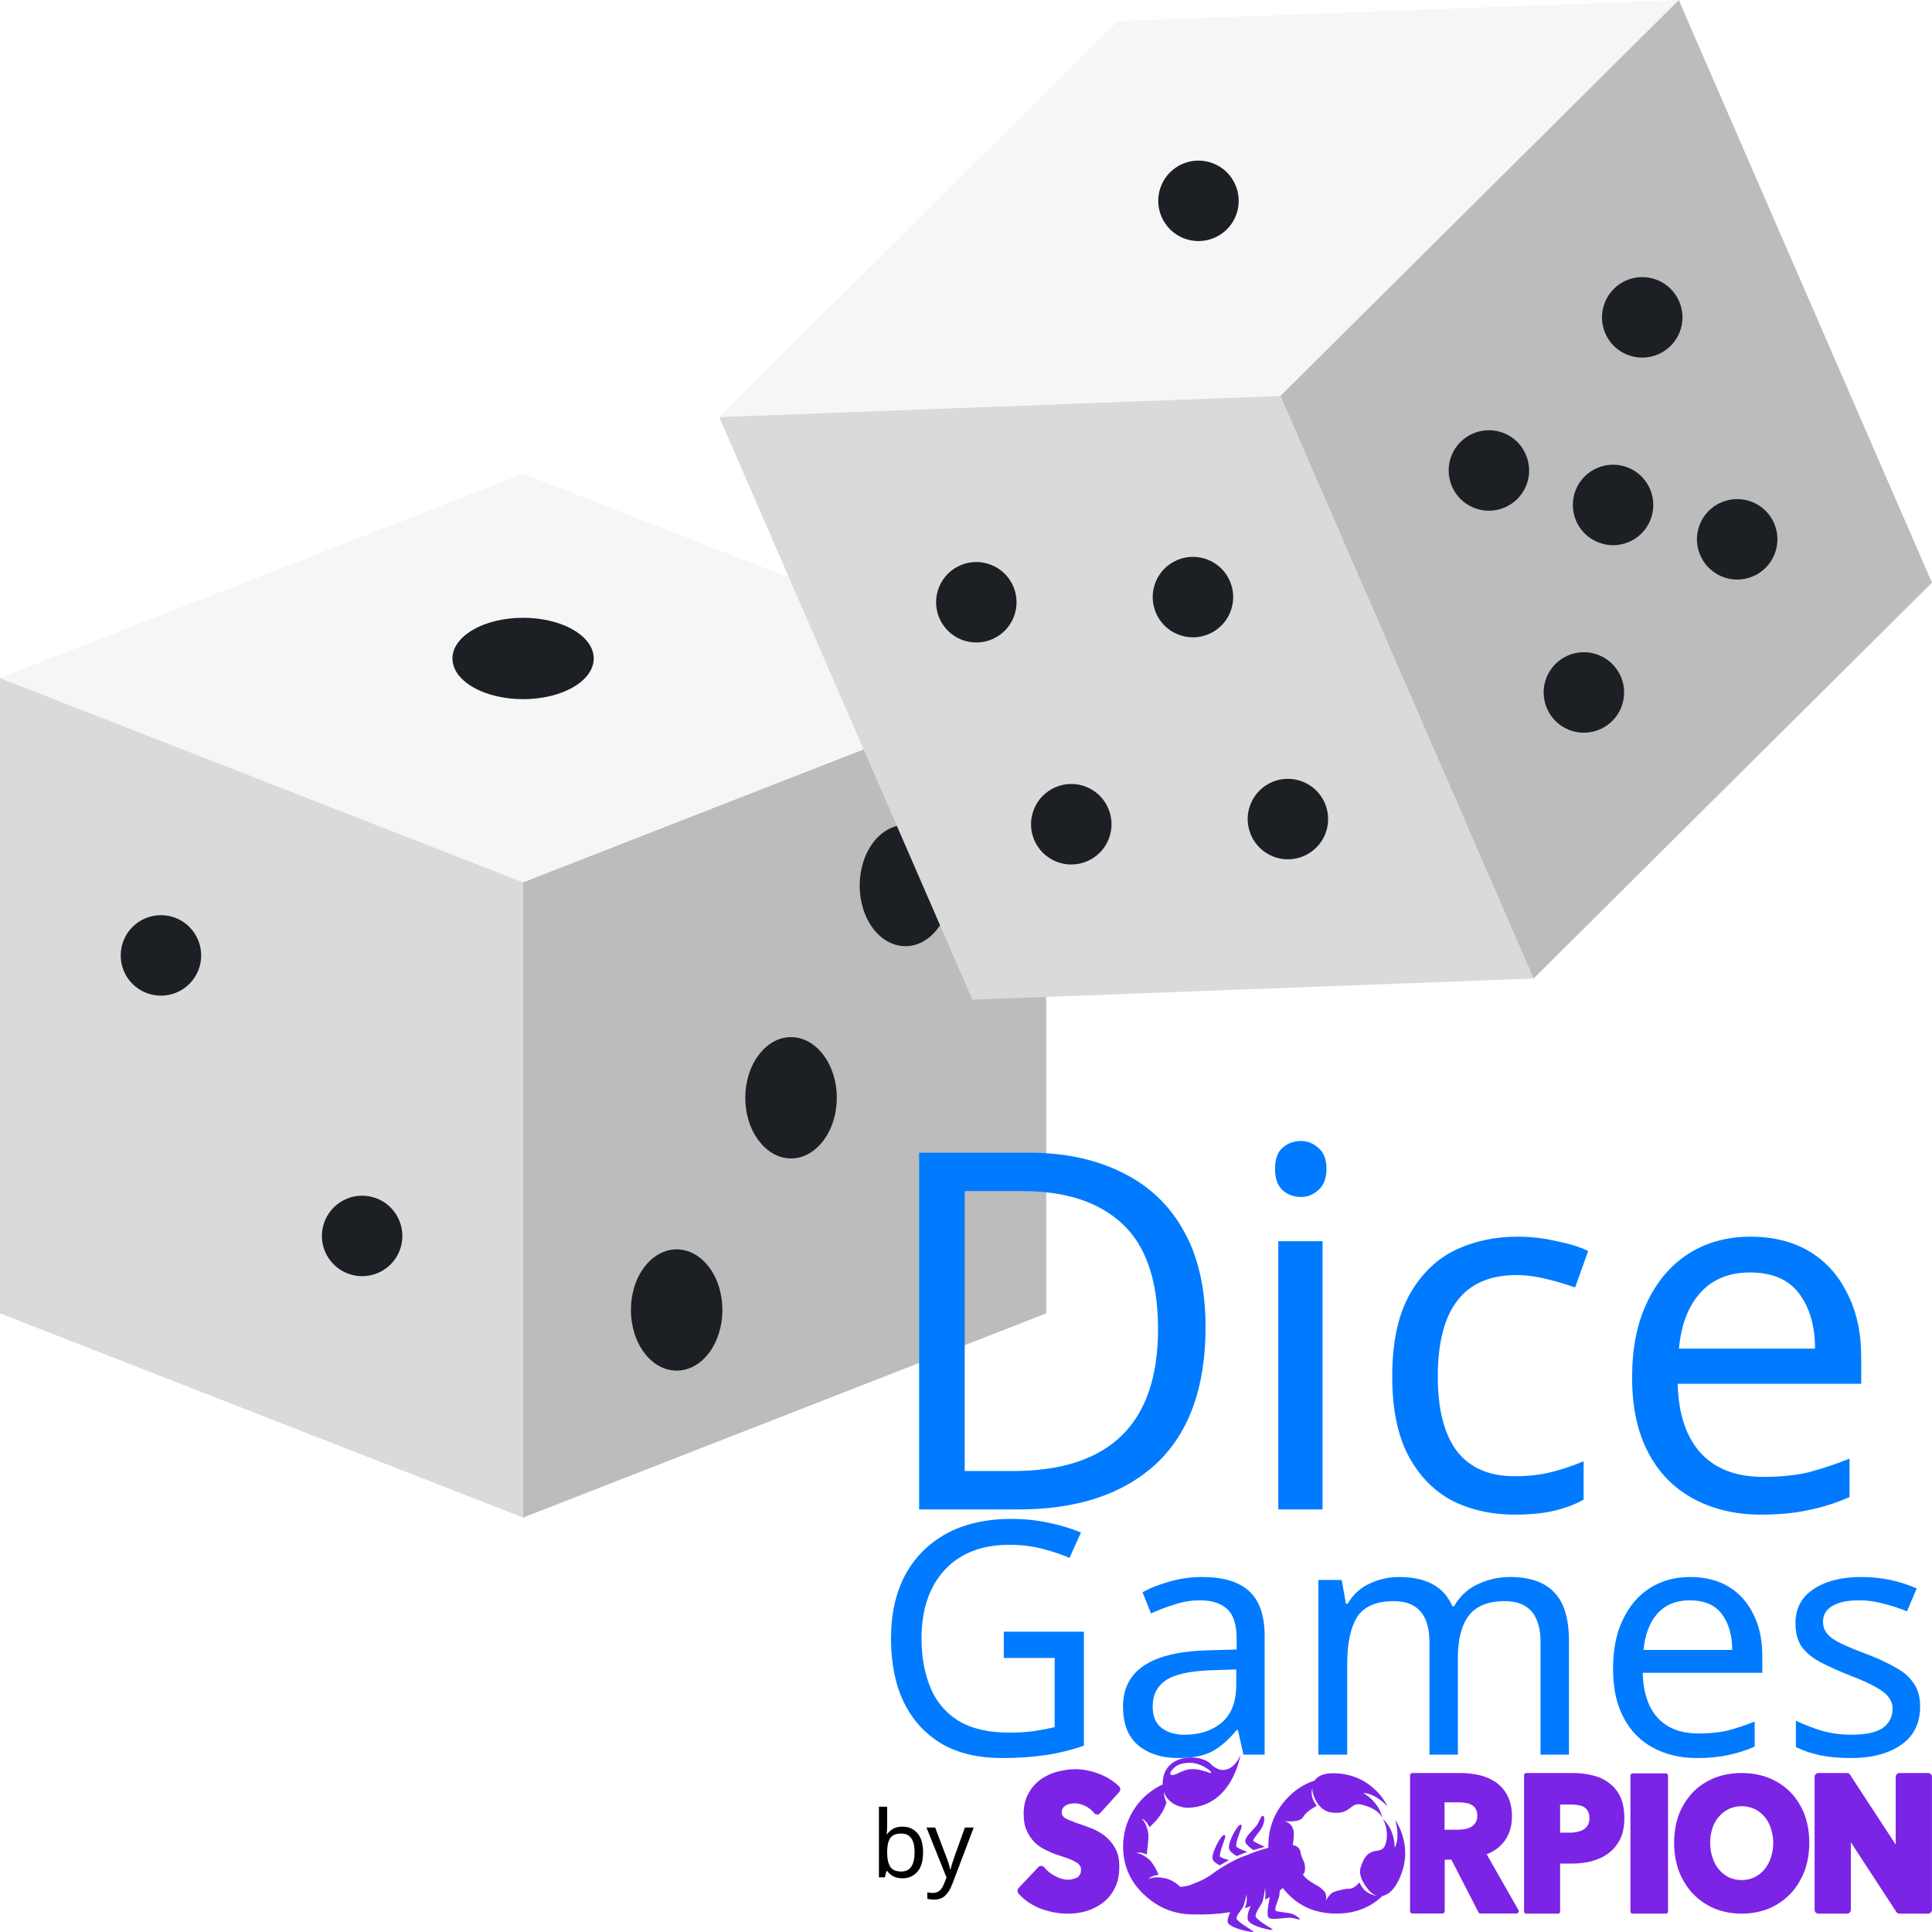
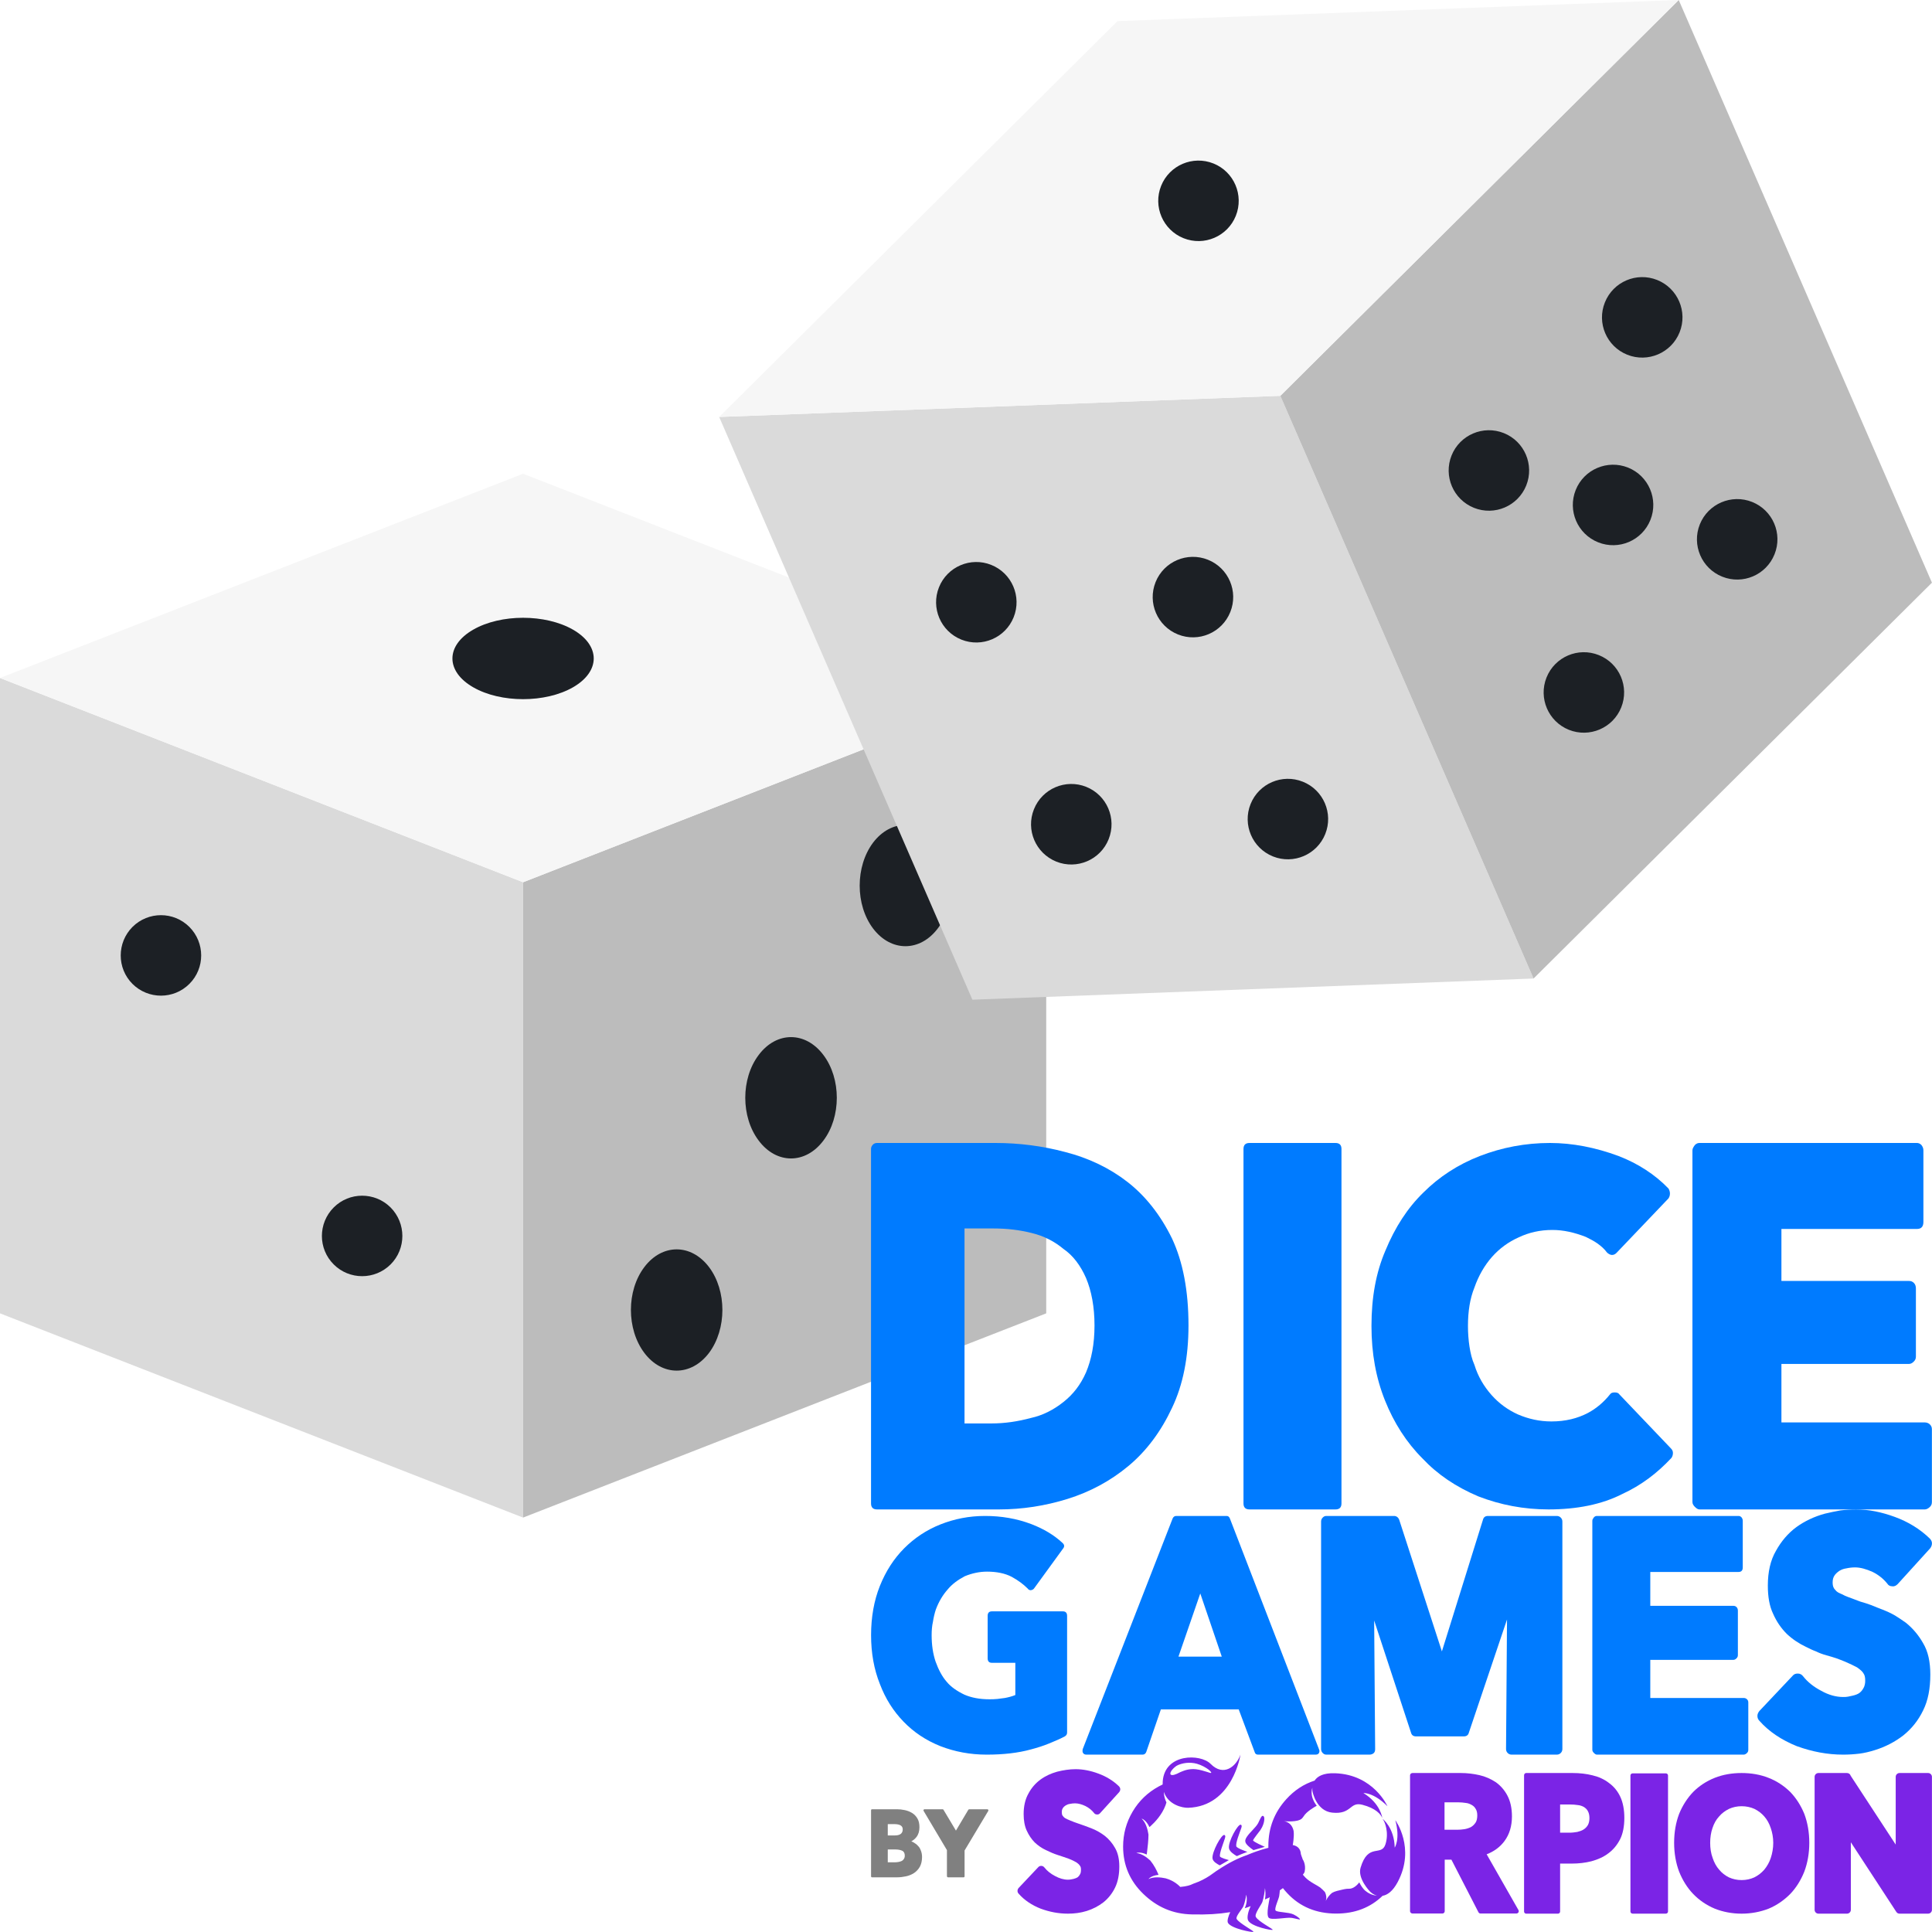
<svg xmlns="http://www.w3.org/2000/svg" width="100%" height="100%" viewBox="0 0 512 512" version="1.1" xml:space="preserve" style="fill-rule:evenodd;clip-rule:evenodd;stroke-linejoin:round;stroke-miterlimit:2;">
  <g transform="matrix(1,0,0,1,5.68434e-14,-54.904)">
    <path d="M138.621,457.079L0,402.956L0,234.577L138.621,288.708L138.621,457.079Z" style="fill:rgb(218,218,218);fill-rule:nonzero;" />
  </g>
  <g transform="matrix(1,0,0,1,5.68434e-14,-54.904)">
    <path d="M138.621,457.079L277.258,402.956L277.258,234.577L138.621,288.708L138.621,457.079Z" style="fill:rgb(188,188,188);fill-rule:nonzero;" />
  </g>
  <g transform="matrix(1,0,0,1,5.68434e-14,-54.904)">
    <path d="M138.621,180.447L0,234.577L138.621,288.708L277.242,234.577L138.621,180.447Z" style="fill:rgb(246,246,246);fill-rule:nonzero;" />
  </g>
  <g transform="matrix(1,0,0,1,5.68434e-14,-54.904)">
    <g transform="matrix(1.75611,0,0,1.01116,-104.815,-6.34901)">
      <path d="M146.167,225.611C150.323,229.775 150.323,236.532 146.167,240.696C141.996,244.86 135.246,244.86 131.089,240.696C126.918,236.532 126.918,229.775 131.089,225.611C135.246,221.447 141.996,221.447 146.167,225.611Z" style="fill:rgb(28,32,37);fill-rule:nonzero;" />
    </g>
    <path d="M50.186,300.552C54.357,304.74 54.357,311.49 50.186,315.646C46.03,319.802 39.28,319.802 35.108,315.646C30.952,311.49 30.952,304.74 35.108,300.552C39.28,296.395 46.03,296.395 50.186,300.552Z" style="fill:rgb(28,32,37);fill-rule:nonzero;" />
    <path d="M103.513,374.893C107.669,379.081 107.669,385.831 103.513,389.987C99.341,394.143 92.592,394.143 88.435,389.987C84.263,385.831 84.263,379.081 88.435,374.893C92.591,370.737 99.341,370.737 103.513,374.893Z" style="fill:rgb(28,32,37);fill-rule:nonzero;" />
    <g transform="matrix(1.13702,0,0,1.50664,-26.7967,-174.605)">
      <path d="M173.745,375.206C169.573,379.362 169.573,386.112 173.745,390.3C177.901,394.456 184.651,394.456 188.823,390.3C192.979,386.112 192.979,379.362 188.823,375.206C184.651,371.05 177.901,371.05 173.745,375.206Z" style="fill:rgb(28,32,37);fill-rule:nonzero;" />
    </g>
    <g transform="matrix(1.13702,0,0,1.50664,-26.7967,-174.605)">
      <path d="M200.4,337.895C196.228,342.051 196.228,348.799 200.4,352.956C204.556,357.144 211.306,357.144 215.478,352.956C219.65,348.8 219.65,342.052 215.478,337.895C211.306,333.708 204.556,333.708 200.4,337.895Z" style="fill:rgb(28,32,37);fill-rule:nonzero;" />
    </g>
    <g transform="matrix(1.13702,0,0,1.50664,-26.7967,-174.605)">
      <path d="M227.055,300.552C222.899,304.74 222.899,311.49 227.055,315.646C231.227,319.802 237.976,319.802 242.133,315.646C246.305,311.49 246.305,304.74 242.133,300.552C237.977,296.395 231.227,296.395 227.055,300.552Z" style="fill:rgb(28,32,37);fill-rule:nonzero;" />
    </g>
  </g>
  <g transform="matrix(1,0,0,1,5.68434e-14,-54.904)">
    <path d="M406.408,314.223L257.695,319.833L190.588,165.402L339.303,159.799L406.408,314.223Z" style="fill:rgb(218,218,218);fill-rule:nonzero;" />
  </g>
  <g transform="matrix(1,0,0,1,5.68434e-14,-54.904)">
    <path d="M406.408,314.223L511.984,209.322L444.877,54.904L339.303,159.799L406.408,314.223Z" style="fill:rgb(188,188,188);fill-rule:nonzero;" />
  </g>
  <g transform="matrix(1,0,0,1,5.68434e-14,-54.904)">
    <path d="M296.146,60.505L190.588,165.402L339.303,159.799L444.877,54.904L296.146,60.505Z" style="fill:rgb(246,246,246);fill-rule:nonzero;" />
  </g>
  <g transform="matrix(1,0,0,1,5.68434e-14,-54.904)">
    <path d="M321.584,98.231C327.037,100.419 329.693,106.629 327.506,112.098C325.318,117.558 319.115,120.215 313.647,118.027C308.178,115.832 305.522,109.629 307.709,104.161C309.896,98.692 316.115,96.035 321.584,98.231Z" style="fill:rgb(28,32,37);fill-rule:nonzero;" />
    <path d="M262.695,204.611C268.164,206.799 270.82,213.009 268.633,218.47C266.445,223.939 260.242,226.595 254.774,224.408C249.306,222.213 246.649,216.01 248.837,210.541C251.023,205.072 257.242,202.415 262.695,204.611Z" style="fill:rgb(28,32,37);fill-rule:nonzero;" />
    <path d="M345.269,262.069C350.738,264.257 353.394,270.467 351.207,275.928C349.019,281.397 342.801,284.053 337.35,281.866C331.881,279.678 329.225,273.46 331.412,267.999C333.599,262.53 339.803,259.874 345.269,262.069Z" style="fill:rgb(28,32,37);fill-rule:nonzero;" />
    <path d="M320.115,203.243C325.584,205.43 328.24,211.641 326.037,217.11C323.849,222.571 317.646,225.227 312.178,223.04C306.71,220.853 304.053,214.642 306.24,209.173C308.428,203.704 314.646,201.049 320.115,203.243Z" style="fill:rgb(28,32,37);fill-rule:nonzero;" />
    <path d="M287.865,263.429C293.334,265.624 295.99,271.827 293.803,277.304C291.615,282.773 285.397,285.429 279.93,283.242C274.461,281.039 271.805,274.836 274.008,269.359C276.195,263.897 282.396,261.241 287.865,263.429Z" style="fill:rgb(28,32,37);fill-rule:nonzero;" />
    <path d="M425.314,135.042C423.111,140.502 425.767,146.713 431.236,148.908C436.705,151.096 442.924,148.439 445.111,142.971C447.299,137.51 444.642,131.3 439.173,129.104C433.705,126.917 427.502,129.574 425.314,135.042Z" style="fill:rgb(28,32,37);fill-rule:nonzero;" />
    <path d="M450.471,193.861C448.283,199.329 450.94,205.54 456.409,207.727C461.878,209.922 468.079,207.266 470.266,201.798C472.469,196.33 469.813,190.127 464.344,187.931C458.877,185.743 452.674,188.4 450.471,193.861Z" style="fill:rgb(28,32,37);fill-rule:nonzero;" />
    <path d="M384.676,175.618C382.488,181.087 385.145,187.29 390.614,189.485C396.083,191.673 402.284,189.016 404.471,183.555C406.659,178.086 404.002,171.876 398.551,169.688C393.082,167.495 386.863,170.15 384.676,175.618Z" style="fill:rgb(28,32,37);fill-rule:nonzero;" />
    <path d="M409.846,234.445C407.658,239.914 410.315,246.117 415.768,248.312C421.237,250.5 427.456,247.843 429.643,242.374C431.83,236.905 429.174,230.703 423.705,228.515C418.236,226.322 412.033,228.977 409.846,234.445Z" style="fill:rgb(28,32,37);fill-rule:nonzero;" />
    <path d="M417.58,184.751C415.392,190.22 418.049,196.431 423.518,198.618C428.987,200.813 435.19,198.157 437.377,192.689C439.565,187.22 436.908,181.009 431.455,178.822C425.986,176.635 419.767,179.29 417.58,184.751Z" style="fill:rgb(28,32,37);fill-rule:nonzero;" />
  </g>
  <g id="Layer1" transform="matrix(7.19107,0,0,7.19107,-2051.45,-2596.43)">
    <g transform="matrix(1.53534,0,0,1.53534,-160.098,-198.73)">
-       <text x="310.99px" y="400.836px" style="font-family:'Sovereign';font-size:12px;fill:rgb(0,123,255);">Dice</text>
+       <g transform="matrix(12,0,0,12,310.99,400.836)">
+         <path d="M0.602,-0.542C0.624,-0.495 0.635,-0.437 0.635,-0.368C0.635,-0.304 0.624,-0.249 0.602,-0.203C0.58,-0.156 0.551,-0.117 0.515,-0.087C0.479,-0.057 0.438,-0.035 0.393,-0.021C0.348,-0.007 0.302,-0 0.256,-0L0.012,-0C0.004,-0 0,-0.004 0,-0.012L0,-0.721C0,-0.724 0.001,-0.727 0.004,-0.73C0.006,-0.732 0.009,-0.733 0.012,-0.733L0.249,-0.733C0.296,-0.733 0.343,-0.727 0.388,-0.715C0.435,-0.703 0.477,-0.683 0.513,-0.655C0.549,-0.627 0.579,-0.589 0.602,-0.542ZM0.187,-0.172L0.241,-0.172C0.268,-0.172 0.294,-0.176 0.32,-0.183C0.343,-0.188 0.365,-0.199 0.385,-0.215C0.404,-0.23 0.419,-0.249 0.43,-0.274C0.441,-0.3 0.447,-0.331 0.447,-0.368C0.447,-0.405 0.441,-0.437 0.43,-0.463C0.419,-0.488 0.404,-0.508 0.385,-0.521C0.367,-0.536 0.346,-0.547 0.321,-0.553C0.297,-0.559 0.272,-0.562 0.245,-0.562L0.187,-0.562L0.187,-0.172Z" style="fill:rgb(0,123,255);fill-rule:nonzero;" />
+       </g>
+       <g transform="matrix(12,0,0,12,319.414,400.836)">
+         <path d="M0.227,-0.733C0.235,-0.733 0.239,-0.729 0.239,-0.721L0.239,-0.012C0.239,-0.004 0.235,-0 0.227,-0L0.055,-0C0.047,-0 0.043,-0.004 0.043,-0.012L0.043,-0.721C0.043,-0.729 0.047,-0.733 0.055,-0.733L0.227,-0.733Z" style="fill:rgb(0,123,255);fill-rule:nonzero;" />
+       </g>
+       <g transform="matrix(12,0,0,12,323.002,400.836)">
+         <path d="M0.599,-0.122C0.602,-0.119 0.603,-0.116 0.603,-0.113C0.603,-0.109 0.602,-0.106 0.6,-0.103C0.571,-0.072 0.539,-0.048 0.502,-0.031C0.461,-0.01 0.411,-0 0.354,-0C0.305,-0 0.258,-0.009 0.214,-0.026C0.169,-0.045 0.132,-0.07 0.102,-0.102C0.07,-0.134 0.045,-0.173 0.027,-0.218C0.009,-0.263 0,-0.312 0,-0.367C0,-0.424 0.009,-0.474 0.028,-0.518C0.047,-0.564 0.072,-0.603 0.104,-0.634C0.135,-0.665 0.173,-0.69 0.217,-0.707C0.261,-0.724 0.308,-0.733 0.357,-0.733C0.402,-0.733 0.448,-0.724 0.494,-0.707C0.533,-0.692 0.567,-0.67 0.594,-0.642C0.596,-0.639 0.597,-0.635 0.597,-0.632C0.597,-0.628 0.596,-0.625 0.594,-0.622L0.49,-0.513C0.487,-0.51 0.484,-0.509 0.481,-0.509C0.478,-0.509 0.474,-0.511 0.471,-0.514C0.466,-0.521 0.459,-0.527 0.452,-0.532C0.445,-0.537 0.437,-0.541 0.429,-0.545C0.406,-0.554 0.384,-0.559 0.362,-0.559C0.337,-0.559 0.315,-0.554 0.294,-0.544C0.274,-0.535 0.256,-0.522 0.241,-0.505C0.226,-0.488 0.214,-0.467 0.206,-0.444C0.197,-0.422 0.193,-0.396 0.193,-0.367C0.193,-0.353 0.194,-0.339 0.196,-0.326C0.198,-0.313 0.201,-0.3 0.206,-0.289C0.213,-0.266 0.225,-0.246 0.24,-0.229C0.255,-0.212 0.273,-0.199 0.293,-0.19C0.314,-0.181 0.336,-0.176 0.36,-0.176C0.388,-0.176 0.412,-0.182 0.433,-0.193C0.45,-0.202 0.465,-0.215 0.477,-0.23C0.479,-0.233 0.482,-0.234 0.486,-0.234L0.487,-0.234C0.491,-0.234 0.494,-0.233 0.496,-0.23L0.599,-0.122Z" style="fill:rgb(0,123,255);fill-rule:nonzero;" />
+       </g>
+       <g transform="matrix(12,0,0,12,330.706,400.836)">
+         <path d="M0.465,-0.174C0.468,-0.174 0.472,-0.173 0.475,-0.17C0.478,-0.167 0.479,-0.164 0.479,-0.16L0.479,-0.015C0.479,-0.011 0.478,-0.008 0.475,-0.005C0.472,-0.002 0.468,-0 0.465,-0L0.014,-0C0.011,-0 0.008,-0.002 0.005,-0.005C0.002,-0.008 0,-0.011 0,-0.015L0,-0.718C0,-0.722 0.002,-0.725 0.005,-0.729C0.008,-0.732 0.011,-0.733 0.014,-0.733L0.449,-0.733C0.452,-0.733 0.455,-0.732 0.458,-0.729C0.461,-0.725 0.462,-0.722 0.462,-0.718L0.462,-0.575C0.462,-0.566 0.458,-0.561 0.449,-0.561L0.178,-0.561L0.178,-0.457L0.433,-0.457C0.437,-0.457 0.44,-0.456 0.443,-0.453C0.446,-0.45 0.447,-0.446 0.447,-0.442L0.447,-0.306C0.447,-0.302 0.446,-0.299 0.443,-0.296C0.44,-0.293 0.437,-0.291 0.433,-0.291L0.178,-0.291L0.178,-0.174L0.465,-0.174Z" style="fill:rgb(0,123,255);fill-rule:nonzero;" />
+       </g>
    </g>
-     <text x="317.379px" y="425.726px" style="font-family:'Sovereign';font-size:12px;fill:rgb(0,123,255);">Games</text>
+     <g>
+       <g transform="matrix(12,0,0,12,317.379,425.726)">
+         <path d="M0.589,-0.44C0.598,-0.44 0.602,-0.435 0.602,-0.426L0.602,-0.068C0.602,-0.063 0.6,-0.059 0.595,-0.056C0.58,-0.048 0.563,-0.041 0.546,-0.034C0.529,-0.027 0.51,-0.021 0.491,-0.016C0.451,-0.005 0.406,-0 0.355,-0C0.304,-0 0.257,-0.009 0.213,-0.026C0.168,-0.044 0.131,-0.069 0.1,-0.101C0.068,-0.134 0.044,-0.172 0.027,-0.217C0.009,-0.262 0,-0.312 0,-0.367C0,-0.422 0.009,-0.473 0.027,-0.518C0.045,-0.563 0.07,-0.602 0.102,-0.634C0.133,-0.665 0.17,-0.69 0.213,-0.707C0.256,-0.724 0.301,-0.733 0.35,-0.733C0.4,-0.733 0.447,-0.725 0.492,-0.708C0.531,-0.693 0.562,-0.674 0.587,-0.651C0.594,-0.645 0.595,-0.639 0.589,-0.632L0.501,-0.511C0.499,-0.508 0.496,-0.506 0.491,-0.505L0.49,-0.505C0.486,-0.505 0.483,-0.507 0.481,-0.51C0.468,-0.523 0.452,-0.535 0.432,-0.546C0.411,-0.557 0.385,-0.562 0.356,-0.562C0.333,-0.562 0.31,-0.557 0.288,-0.548C0.267,-0.537 0.249,-0.524 0.235,-0.507C0.22,-0.49 0.208,-0.47 0.199,-0.446C0.195,-0.434 0.192,-0.421 0.19,-0.408C0.187,-0.395 0.186,-0.381 0.186,-0.367C0.186,-0.337 0.19,-0.31 0.198,-0.286C0.207,-0.261 0.218,-0.24 0.232,-0.224C0.245,-0.208 0.264,-0.195 0.287,-0.184C0.308,-0.175 0.333,-0.17 0.363,-0.17C0.371,-0.17 0.379,-0.17 0.388,-0.171C0.396,-0.172 0.404,-0.173 0.411,-0.174C0.422,-0.176 0.433,-0.179 0.443,-0.183L0.443,-0.282L0.371,-0.282C0.362,-0.282 0.358,-0.287 0.358,-0.296L0.358,-0.426C0.358,-0.435 0.362,-0.44 0.371,-0.44L0.589,-0.44Z" style="fill:rgb(0,123,255);fill-rule:nonzero;" />
+       </g>
+       <g transform="matrix(12,0,0,12,325.479,425.726)">
+         <path d="M0.7,-0.018C0.701,-0.015 0.702,-0.013 0.702,-0.012C0.702,-0.004 0.698,-0 0.69,-0L0.513,-0C0.508,-0 0.504,-0.003 0.503,-0.008L0.454,-0.139L0.215,-0.139L0.17,-0.008C0.168,-0.003 0.164,-0 0.159,-0L-0.014,-0C-0.019,-0 -0.022,-0.002 -0.024,-0.005C-0.026,-0.008 -0.026,-0.012 -0.025,-0.017L0.251,-0.725C0.253,-0.73 0.257,-0.733 0.262,-0.733L0.417,-0.733C0.422,-0.733 0.425,-0.73 0.427,-0.725L0.7,-0.018ZM0.336,-0.495L0.269,-0.301L0.402,-0.301L0.336,-0.495Z" style="fill:rgb(0,123,255);fill-rule:nonzero;" />
+       </g>
+       <g transform="matrix(12,0,0,12,333.963,425.726)">
+         <path d="M0.724,-0.733C0.729,-0.733 0.733,-0.731 0.736,-0.728C0.739,-0.725 0.741,-0.721 0.741,-0.716L0.741,-0.017C0.741,-0.012 0.739,-0.008 0.736,-0.005C0.733,-0.002 0.729,-0 0.724,-0L0.585,-0C0.58,-0 0.576,-0.002 0.573,-0.005C0.57,-0.008 0.568,-0.012 0.568,-0.017L0.571,-0.415L0.454,-0.068C0.452,-0.06 0.447,-0.056 0.438,-0.056L0.292,-0.056C0.283,-0.056 0.278,-0.06 0.276,-0.068L0.163,-0.412L0.166,-0.019L0.166,-0.017C0.166,-0.012 0.165,-0.008 0.162,-0.005C0.159,-0.002 0.154,-0 0.149,-0L0.016,-0C0.011,-0 0.008,-0.002 0.005,-0.005C0.002,-0.008 0,-0.012 0,-0.017L0,-0.716C0,-0.721 0.002,-0.725 0.005,-0.728C0.008,-0.731 0.011,-0.733 0.016,-0.733L0.224,-0.733C0.231,-0.733 0.237,-0.729 0.24,-0.721L0.371,-0.317L0.497,-0.721C0.499,-0.729 0.504,-0.733 0.513,-0.733L0.724,-0.733Z" style="fill:rgb(0,123,255);fill-rule:nonzero;" />
+       </g>
+       <g transform="matrix(12,0,0,12,343.959,425.726)">
+         <path d="M0.465,-0.174C0.468,-0.174 0.472,-0.173 0.475,-0.17C0.478,-0.167 0.479,-0.164 0.479,-0.16L0.479,-0.015C0.479,-0.011 0.478,-0.008 0.475,-0.005C0.472,-0.002 0.468,-0 0.465,-0L0.014,-0C0.011,-0 0.008,-0.002 0.005,-0.005C0.002,-0.008 0,-0.011 0,-0.015L0,-0.718C0,-0.722 0.002,-0.725 0.005,-0.729C0.008,-0.732 0.011,-0.733 0.014,-0.733L0.449,-0.733C0.452,-0.733 0.455,-0.732 0.458,-0.729C0.461,-0.725 0.462,-0.722 0.462,-0.718L0.462,-0.575C0.462,-0.566 0.458,-0.561 0.449,-0.561L0.178,-0.561L0.178,-0.457L0.433,-0.457C0.437,-0.457 0.44,-0.456 0.443,-0.453C0.446,-0.45 0.447,-0.446 0.447,-0.442L0.447,-0.306C0.447,-0.302 0.446,-0.299 0.443,-0.296C0.44,-0.293 0.437,-0.291 0.433,-0.291L0.178,-0.291L0.178,-0.174L0.465,-0.174Z" style="fill:rgb(0,123,255);fill-rule:nonzero;" />
+       </g>
+       <g transform="matrix(12,0,0,12,350.367,425.726)">
+         <path d="M0.429,-0.405C0.45,-0.388 0.468,-0.367 0.482,-0.342C0.497,-0.317 0.504,-0.285 0.504,-0.246C0.504,-0.203 0.497,-0.166 0.482,-0.136C0.467,-0.105 0.447,-0.08 0.421,-0.059C0.395,-0.039 0.366,-0.024 0.334,-0.014C0.318,-0.009 0.302,-0.005 0.286,-0.003C0.269,-0.001 0.253,-0 0.236,-0C0.188,-0 0.141,-0.009 0.094,-0.026C0.047,-0.045 0.008,-0.071 -0.021,-0.104C-0.025,-0.108 -0.027,-0.113 -0.027,-0.119C-0.027,-0.124 -0.025,-0.129 -0.021,-0.134L0.081,-0.242C0.085,-0.247 0.09,-0.249 0.097,-0.249C0.104,-0.249 0.109,-0.246 0.113,-0.241C0.127,-0.223 0.146,-0.208 0.169,-0.196C0.192,-0.183 0.215,-0.177 0.236,-0.177C0.241,-0.177 0.246,-0.177 0.251,-0.178C0.256,-0.179 0.26,-0.18 0.265,-0.181C0.274,-0.183 0.282,-0.186 0.287,-0.19C0.292,-0.194 0.296,-0.199 0.299,-0.205C0.301,-0.208 0.302,-0.212 0.303,-0.216C0.304,-0.22 0.304,-0.224 0.304,-0.229C0.304,-0.238 0.302,-0.245 0.299,-0.249C0.296,-0.255 0.289,-0.261 0.279,-0.268C0.27,-0.273 0.257,-0.279 0.241,-0.286C0.233,-0.289 0.224,-0.293 0.215,-0.296C0.206,-0.299 0.196,-0.302 0.185,-0.305C0.174,-0.308 0.163,-0.312 0.153,-0.317C0.142,-0.321 0.132,-0.326 0.122,-0.331C0.101,-0.341 0.081,-0.354 0.063,-0.371C0.046,-0.388 0.032,-0.408 0.021,-0.433C0.01,-0.456 0.005,-0.485 0.005,-0.519C0.005,-0.561 0.013,-0.597 0.03,-0.626C0.046,-0.655 0.067,-0.68 0.093,-0.699C0.118,-0.717 0.147,-0.731 0.18,-0.74C0.196,-0.744 0.212,-0.747 0.228,-0.75C0.244,-0.752 0.26,-0.753 0.276,-0.753C0.315,-0.753 0.354,-0.745 0.395,-0.73C0.436,-0.715 0.472,-0.693 0.502,-0.664C0.507,-0.659 0.509,-0.654 0.509,-0.649C0.509,-0.643 0.507,-0.638 0.503,-0.633L0.404,-0.524C0.399,-0.519 0.394,-0.516 0.387,-0.517C0.38,-0.517 0.375,-0.52 0.372,-0.525C0.36,-0.54 0.345,-0.552 0.327,-0.561C0.307,-0.57 0.289,-0.575 0.273,-0.575C0.264,-0.575 0.255,-0.574 0.246,-0.572C0.239,-0.571 0.232,-0.569 0.224,-0.564C0.217,-0.559 0.212,-0.554 0.209,-0.549C0.206,-0.544 0.204,-0.538 0.204,-0.529C0.204,-0.522 0.205,-0.516 0.208,-0.511C0.209,-0.509 0.211,-0.507 0.213,-0.505C0.215,-0.502 0.218,-0.5 0.221,-0.498C0.225,-0.496 0.229,-0.494 0.234,-0.492C0.239,-0.489 0.244,-0.487 0.249,-0.485C0.262,-0.48 0.276,-0.475 0.289,-0.47C0.3,-0.467 0.312,-0.463 0.323,-0.459C0.334,-0.454 0.346,-0.45 0.358,-0.445C0.371,-0.44 0.384,-0.434 0.396,-0.427C0.407,-0.42 0.418,-0.413 0.429,-0.405Z" style="fill:rgb(0,123,255);fill-rule:nonzero;" />
+       </g>
+     </g>
  </g>
  <g transform="matrix(0.396797,0,0,0.396797,353.201,442.479)">
    <g id="Logo---Purple">
      <g id="SCORPION" transform="matrix(3.55668,0,0,3.55938,-185.16,162.953)">
        <g>
          <g transform="matrix(1,0,0,1,-1.82217,0)">
            <path d="M165.672,-26.388L160.308,-26.388C159.912,-26.388 159.588,-26.064 159.588,-25.668L159.588,-12.96L151.128,-25.884C151.056,-26.172 150.768,-26.388 150.444,-26.388L145.08,-26.388C144.684,-26.388 144.36,-26.064 144.36,-25.668L144.36,-0.72C144.36,-0.324 144.684,0 145.08,0L150.444,0C150.84,0 151.164,-0.324 151.164,-0.72L151.164,-13.392L159.66,-0.396C159.804,-0.144 160.02,0 160.308,0L165.672,0C166.068,0 166.392,-0.324 166.392,-0.72L166.392,-25.668C166.392,-26.064 166.068,-26.388 165.672,-26.388Z" style="fill:rgb(123,36,230);fill-rule:nonzero;" />
          </g>
          <g transform="matrix(1,0,0,1,-1.0933,0)">
            <path d="M141.696,-18.72C141.048,-20.304 140.148,-21.708 139.032,-22.86C137.88,-23.976 136.548,-24.876 134.964,-25.488C133.416,-26.1 131.724,-26.388 129.924,-26.388C128.124,-26.388 126.432,-26.1 124.884,-25.488C123.336,-24.876 121.968,-23.976 120.852,-22.86C119.736,-21.708 118.836,-20.304 118.188,-18.72C117.576,-17.1 117.252,-15.3 117.252,-13.284C117.252,-11.34 117.576,-9.504 118.188,-7.884C118.836,-6.264 119.736,-4.824 120.852,-3.672C121.968,-2.52 123.336,-1.584 124.884,-0.936C126.432,-0.324 128.124,0 129.924,0C131.724,0 133.416,-0.324 135,-0.936C136.548,-1.584 137.88,-2.52 139.032,-3.672C140.148,-4.824 141.048,-6.264 141.696,-7.884C142.308,-9.504 142.632,-11.34 142.632,-13.284C142.632,-15.264 142.308,-17.1 141.696,-18.72ZM132.3,-6.804C131.58,-6.48 130.788,-6.3 129.924,-6.3C129.06,-6.3 128.268,-6.48 127.548,-6.804C126.828,-7.164 126.216,-7.632 125.712,-8.244C125.172,-8.856 124.776,-9.576 124.488,-10.44C124.164,-11.304 124.02,-12.276 124.02,-13.284C124.02,-14.292 124.164,-15.228 124.452,-16.056C124.74,-16.92 125.136,-17.64 125.676,-18.216C126.18,-18.828 126.828,-19.296 127.548,-19.656C128.268,-19.98 129.06,-20.16 129.924,-20.16C130.788,-20.16 131.616,-19.98 132.336,-19.656C133.056,-19.296 133.668,-18.828 134.172,-18.252C134.712,-17.64 135.108,-16.92 135.396,-16.056C135.684,-15.228 135.864,-14.292 135.864,-13.284C135.864,-12.276 135.684,-11.304 135.396,-10.44C135.108,-9.576 134.676,-8.856 134.172,-8.244C133.632,-7.632 133.02,-7.164 132.3,-6.804Z" style="fill:rgb(123,36,230);fill-rule:nonzero;" />
          </g>
          <g transform="matrix(1,0,0,0.958632,-0.728869,-1.42109e-14)">
            <path d="M115.308,-27.462L109.116,-27.462C108.864,-27.462 108.684,-27.282 108.684,-27.03L108.684,-0.432C108.684,-0.18 108.864,0 109.116,0L115.308,0C115.56,0 115.74,-0.18 115.74,-0.432L115.74,-27.03C115.74,-27.282 115.56,-27.462 115.308,-27.462Z" style="fill:rgb(123,36,230);fill-rule:nonzero;" />
          </g>
          <g transform="matrix(1,0,0,1,-0.364434,0)">
            <path d="M106.416,-21.924C105.912,-23.004 105.192,-23.868 104.292,-24.516C103.428,-25.2 102.384,-25.668 101.196,-25.956C100.044,-26.244 98.784,-26.388 97.488,-26.388L88.74,-26.388C88.524,-26.388 88.344,-26.208 88.344,-25.956L88.344,-0.396C88.344,-0.18 88.524,0 88.74,0L94.716,0C94.932,0 95.112,-0.18 95.112,-0.396L95.112,-9.396L97.344,-9.396C98.604,-9.396 99.828,-9.54 100.98,-9.828C102.168,-10.152 103.248,-10.62 104.148,-11.304C105.084,-11.988 105.804,-12.852 106.38,-13.968C106.92,-15.048 107.172,-16.416 107.172,-17.964C107.172,-19.512 106.92,-20.844 106.416,-21.924ZM100.62,-17.928C100.62,-17.424 100.512,-16.956 100.332,-16.632C100.116,-16.272 99.864,-16.02 99.54,-15.804C99.216,-15.588 98.784,-15.444 98.352,-15.336C97.884,-15.264 97.416,-15.192 96.912,-15.192L95.112,-15.192L95.112,-20.484L96.984,-20.484C97.488,-20.484 97.956,-20.448 98.424,-20.376C98.856,-20.34 99.252,-20.196 99.576,-20.016C99.9,-19.8 100.152,-19.584 100.332,-19.224C100.512,-18.9 100.62,-18.468 100.62,-17.928Z" style="fill:rgb(123,36,230);fill-rule:nonzero;" />
          </g>
          <g transform="matrix(0.999068,0,0,0.999068,0.426157,-0.0246019)">
            <path d="M86.58,-0.648L80.604,-11.124C82.008,-11.664 83.124,-12.492 83.952,-13.608C84.888,-14.868 85.356,-16.416 85.356,-18.252C85.356,-19.764 85.068,-21.06 84.528,-22.104C83.988,-23.148 83.232,-24.012 82.332,-24.66C81.396,-25.272 80.352,-25.74 79.236,-25.992C78.12,-26.244 76.932,-26.388 75.78,-26.388L66.672,-26.388C66.42,-26.388 66.204,-26.208 66.204,-25.956L66.204,-0.432C66.204,-0.216 66.42,0 66.672,0L72.288,0C72.54,0 72.72,-0.216 72.72,-0.432L72.72,-10.116L73.98,-10.116L79.056,-0.252C79.128,-0.108 79.272,0 79.452,0L86.184,0C86.364,0 86.508,-0.108 86.58,-0.216C86.652,-0.36 86.652,-0.54 86.58,-0.648ZM78.84,-18.432C78.84,-17.856 78.732,-17.388 78.516,-17.064C78.264,-16.704 78.012,-16.452 77.652,-16.236C77.292,-16.056 76.86,-15.912 76.428,-15.84C75.96,-15.768 75.492,-15.732 75.024,-15.732L72.684,-15.732L72.684,-20.88L75.384,-20.88C75.78,-20.88 76.212,-20.844 76.644,-20.772C77.076,-20.736 77.436,-20.592 77.76,-20.412C78.084,-20.232 78.336,-20.016 78.516,-19.692C78.732,-19.368 78.84,-18.972 78.84,-18.432Z" style="fill:rgb(123,36,230);fill-rule:nonzero;" />
          </g>
          <g transform="matrix(1,0,0,1,-6.20614,0)">
            <path d="M15.48,-14.58C14.724,-15.156 13.86,-15.66 12.924,-16.02C12.06,-16.344 11.232,-16.668 10.44,-16.92C9.9,-17.1 9.432,-17.28 9,-17.46C8.604,-17.604 8.28,-17.784 7.992,-17.928C7.776,-18.072 7.632,-18.252 7.524,-18.396C7.416,-18.576 7.38,-18.756 7.38,-19.044C7.38,-19.368 7.452,-19.62 7.56,-19.764C7.704,-20.016 7.884,-20.16 8.1,-20.304C8.352,-20.448 8.604,-20.556 8.892,-20.592C9.216,-20.664 9.54,-20.7 9.864,-20.7C10.476,-20.7 11.124,-20.52 11.808,-20.196C12.456,-19.872 12.996,-19.44 13.428,-18.9C13.536,-18.72 13.752,-18.612 13.968,-18.612C14.22,-18.576 14.436,-18.684 14.58,-18.864L18.144,-22.788C18.288,-22.968 18.36,-23.148 18.36,-23.364C18.36,-23.544 18.252,-23.76 18.108,-23.904C17.028,-24.948 15.732,-25.74 14.256,-26.28C12.816,-26.82 11.376,-27.108 9.972,-27.108C8.82,-27.108 7.668,-26.928 6.516,-26.64C5.364,-26.316 4.32,-25.848 3.384,-25.164C2.448,-24.48 1.692,-23.616 1.116,-22.536C0.504,-21.456 0.216,-20.16 0.216,-18.684C0.216,-17.496 0.396,-16.452 0.792,-15.588C1.188,-14.724 1.692,-13.968 2.304,-13.356C2.916,-12.78 3.636,-12.276 4.428,-11.916C5.148,-11.556 5.904,-11.232 6.696,-10.98C7.452,-10.728 8.136,-10.512 8.712,-10.296C9.252,-10.08 9.72,-9.864 10.08,-9.648C10.404,-9.432 10.656,-9.216 10.8,-8.964C10.944,-8.784 10.98,-8.568 10.98,-8.244C10.98,-7.92 10.944,-7.596 10.8,-7.38C10.692,-7.164 10.548,-6.984 10.368,-6.84C10.152,-6.696 9.864,-6.588 9.576,-6.516C9.252,-6.444 8.892,-6.372 8.532,-6.372C7.74,-6.372 6.912,-6.624 6.12,-7.056C5.292,-7.488 4.608,-8.028 4.104,-8.676C3.96,-8.856 3.744,-8.964 3.528,-8.964C3.312,-8.964 3.096,-8.892 2.952,-8.712L-0.72,-4.824C-1.008,-4.5 -1.008,-4.032 -0.72,-3.744C0.36,-2.52 1.764,-1.584 3.42,-0.936C5.076,-0.324 6.768,0 8.532,0C9.72,0 10.908,-0.144 12.06,-0.504C13.212,-0.864 14.256,-1.404 15.192,-2.124C16.092,-2.844 16.848,-3.78 17.388,-4.896C17.928,-6.012 18.18,-7.344 18.18,-8.856C18.18,-10.224 17.928,-11.376 17.388,-12.312C16.884,-13.212 16.236,-13.968 15.48,-14.58Z" style="fill:rgb(123,36,230);fill-rule:nonzero;" />
          </g>
        </g>
      </g>
      <g transform="matrix(1.10535,0,0,1.10535,-221.135,55.7856)">
        <path d="M88.732,76.065C91.801,74.531 95.988,74.946 99.075,75.607C101.758,76.341 103.875,77.544 105.363,78.609C107.021,79.796 107.895,80.811 107.895,80.811C111.79,80.478 114.133,79.699 115.149,79.145L115.903,78.817C124.18,76.05 128.817,71.56 130.343,70.773C137.343,66.059 143.365,63.218 148.196,61.57C151.539,60.138 155.991,58.477 161.146,57.167L161.13,55.976C161.13,45.137 164.749,35.738 171.987,27.776C176.887,22.374 182.583,18.635 189.074,16.558C190.718,14.047 194.21,11.857 201.455,12.112C224.754,12.93 233.088,32.045 233.088,32.045C224.713,23.619 218.549,24.07 218.549,24.07C228.945,30.402 229.955,39.128 229.955,39.128C229.059,36.915 226.063,33.269 217.942,31.17C210.054,29.132 211.673,37.171 199.692,35.915C190.111,34.912 187.852,23.331 187.852,23.331C187.852,23.331 187.614,22.293 187.707,20.848C187.293,22.155 186.908,24.466 187.896,27.334L188.152,27.932C188.609,29.135 189.327,30.414 190.376,31.748C188.616,32.719 184.201,35.338 182.537,38.014C182.186,38.579 181.769,39.088 181.316,39.543C178.796,41.801 171.287,41.165 170.525,41.039C174.87,41.801 176.089,45.235 176.43,47.234C176.789,50.789 175.876,55.534 175.876,55.534L176.366,55.591C179.436,56.367 180.611,58.385 180.771,60.951C180.958,61.457 181.125,61.962 181.271,62.436C181.708,63.313 181.807,64.02 181.807,64.02C181.807,64.02 183.997,66.94 183.085,71.503C182.971,72.075 182.569,72.726 181.986,73.408L182.362,73.858C182.756,74.319 183.168,74.769 183.599,75.209C186.221,77.884 190.795,79.898 192.433,81.136C193.516,82.062 194.51,82.996 195.309,83.887C196.079,85.443 196.507,87.356 195.769,89.388C195.769,89.388 197.145,86.292 199.68,84.356C201.38,83.366 203.748,82.935 205.844,82.433C206.326,82.344 206.802,82.243 207.271,82.129C208.193,81.962 209.037,81.874 209.729,81.905C212.544,82.034 214.91,79.561 216.073,78.07C217.11,80.173 218.252,81.721 219.395,82.859C221.049,84.272 223.621,85.908 226.762,86.043C224.213,85.429 222.505,83.548 222.505,83.548C222.505,83.548 214.915,75.752 216.847,69.222C221.41,53.801 229.479,62.766 231.903,54.987C234.093,47.961 231.614,41.533 230.146,39.65C230.146,39.65 237.197,44.887 237.482,57.057C237.482,57.057 240.954,51.944 237.846,40.478C237.846,40.478 250.232,57.253 239.292,77.84C236.257,83.55 232.991,85.679 230.154,86.17C222.736,93.329 213.407,96.908 202.166,96.908C190.104,96.908 180.249,92.819 172.601,84.643C171.65,83.626 170.759,82.589 169.926,81.529C169.335,81.971 168.711,82.425 168.055,82.888C167.988,83.953 167.863,85.114 167.677,86.323C167.406,88.087 164.66,93.772 165.47,95C166.261,96.2 173.317,95.941 176.378,97.442C178.966,98.712 180.392,100.152 180.216,100.413C180.041,100.673 177.975,99.974 175.329,99.517C172.177,98.974 162.793,101.213 161.276,99.335C159.657,97.328 161.735,88.78 162.006,87.016C160.533,87.884 160.783,87.507 159.087,88.41C159.634,85.465 159.315,83.072 159.086,81.449C159.01,83.009 158.381,87.415 157.522,89.858C156.912,91.594 152.621,97.091 153.549,98.887C155.013,101.72 164.098,106.194 163.733,106.714C163.369,107.235 151.043,104.837 148.958,101.159C147.912,99.316 149.109,95.193 150.417,92.399C148.635,93.152 148.841,93.019 146.896,93.667C147.954,91.213 148.501,88.385 147.771,85.465C147.589,86.936 146.913,90.421 146,92.573C145.353,94.098 141.155,98.697 141.968,100.138C143.419,102.709 152.476,107.387 152.099,107.926C151.721,108.465 138.715,106.023 136.73,102.528C136.024,101.286 137.099,98.138 138.099,96.05C130.707,97.235 124.32,97.601 115.195,97.418C103.181,97.221 93.654,92.772 85.668,85.11C77.469,77.245 73.37,67.677 73.37,56.407C73.37,48.83 75.287,41.792 79.121,35.294C82.954,28.795 88.222,23.724 94.925,20.08C95.693,19.663 96.47,19.269 97.258,18.9C97.245,18.272 97.263,17.62 97.315,16.939C98.633,-0.008 120.149,0.291 126.208,6.424C134.162,14.478 141.72,7.991 144.283,0.875C144.283,0.875 139.65,32.083 112.688,32.985C109.078,33.105 100.575,31.118 98.003,23.399C98.004,24.857 98.266,26.588 99.022,28.528C99.176,28.926 99.352,29.332 99.55,29.746C99.393,30.315 99.212,30.874 99.012,31.421C96.87,37.27 92.436,41.839 90.022,44.014L89.295,44.65C87.12,40.059 84.54,39.53 84.54,39.53C87.106,41.876 88.215,46.014 88.694,49.148C88.687,52.528 88.206,56.844 87.845,59.609L87.625,61.231C83.544,59.305 81.393,60.327 81.393,60.327C84.507,60.624 87.549,62.786 89.781,64.83C92.127,67.692 93.672,70.856 94.516,72.876L94.77,73.501C90.066,73.978 88.732,76.065 88.732,76.065ZM102.132,12.913C102.942,13.667 105.146,12.935 107.595,11.603L108.521,11.199C109.23,10.913 110.545,10.336 112.171,9.98C113.686,9.649 115.542,9.492 117.357,9.697C119.906,9.984 122.398,10.808 124.151,11.331C125.529,11.842 126.454,12.098 126.614,11.85C126.775,11.603 126.124,10.853 124.961,9.87C123.381,8.7 120.831,7.201 117.94,6.386C115.83,5.79 113.483,5.664 111.522,5.88C109.352,6.118 107.627,6.736 106.702,7.112L105.593,7.673C102.706,9.698 101.323,12.157 102.132,12.913ZM148.833,55.946C146.89,54.034 146.642,52.78 148.159,50.499C150.03,47.686 153.372,45.074 154.913,42.36C155.409,41.488 156.422,38.866 157.107,38.168C157.825,37.436 158.549,38.133 158.646,38.921C158.949,41.369 157.662,44.502 156.304,46.481C155.563,47.562 152.067,51.76 151.88,52.71C152.417,53.72 157.853,56.046 158.993,56.586L152.138,58.566C150.986,57.763 149.838,56.935 148.833,55.946ZM137.332,57.362C136.738,53.359 142.779,42.701 144.444,43.21C145.49,43.529 144.807,45.103 144.594,45.726C143.733,48.238 141.339,54.075 141.742,56.212C141.955,57.346 147.379,59.226 148.438,59.629C146.279,60.421 144.167,61.236 142.074,62.192C140.514,61.259 137.653,59.524 137.332,57.362ZM127.399,63.634C126.84,59.853 132.833,48.899 134.529,49.418C135.566,49.735 134.92,51.315 134.716,51.945C133.92,54.414 131.549,60.386 131.85,62.383C132.474,63.312 136.23,64.284 137.268,64.599C135.42,65.632 133.582,66.678 131.769,67.771C130.323,67.003 127.689,65.598 127.399,63.634Z" style="fill:rgb(123,36,230);fill-rule:nonzero;" />
      </g>
    </g>
  </g>
  <g transform="matrix(2.05086,0,0,2.05086,-51.9258,-472.819)">
-     <text x="137.877px" y="473.133px" style="font-family:'Sovereign';font-size:12px;">by</text>
+     <g transform="matrix(12,0,0,12,137.877,473.133)">
+       <path d="M0.537,-0.286C0.545,-0.266 0.549,-0.243 0.549,-0.218C0.549,-0.178 0.541,-0.144 0.526,-0.115C0.51,-0.087 0.489,-0.064 0.464,-0.047C0.438,-0.03 0.409,-0.018 0.377,-0.011C0.344,-0.004 0.312,-0 0.28,-0L0.011,-0C0.004,-0 0,-0.004 0,-0.012L0,-0.721C0,-0.729 0.004,-0.733 0.011,-0.733L0.28,-0.733C0.307,-0.733 0.334,-0.73 0.362,-0.724C0.391,-0.718 0.417,-0.708 0.44,-0.694C0.465,-0.679 0.484,-0.659 0.499,-0.634C0.514,-0.609 0.521,-0.578 0.521,-0.539C0.521,-0.496 0.51,-0.461 0.488,-0.433C0.473,-0.414 0.455,-0.399 0.433,-0.387C0.438,-0.386 0.442,-0.384 0.446,-0.382C0.45,-0.38 0.454,-0.378 0.458,-0.376C0.477,-0.365 0.493,-0.353 0.505,-0.339C0.512,-0.332 0.519,-0.324 0.524,-0.315C0.529,-0.306 0.533,-0.296 0.537,-0.286ZM0.32,-0.468C0.334,-0.479 0.341,-0.495 0.341,-0.516C0.341,-0.535 0.334,-0.549 0.32,-0.558C0.305,-0.568 0.281,-0.573 0.249,-0.573L0.18,-0.573L0.18,-0.451L0.256,-0.451C0.285,-0.451 0.307,-0.457 0.32,-0.468ZM0.18,-0.162L0.26,-0.162C0.266,-0.162 0.272,-0.162 0.279,-0.163C0.285,-0.164 0.291,-0.165 0.298,-0.166C0.31,-0.168 0.321,-0.172 0.332,-0.177C0.341,-0.182 0.348,-0.189 0.354,-0.199C0.36,-0.208 0.363,-0.219 0.363,-0.234C0.363,-0.258 0.355,-0.275 0.338,-0.285C0.319,-0.295 0.292,-0.3 0.259,-0.3L0.18,-0.3L0.18,-0.162Z" style="fill:rgb(128,128,128);fill-rule:nonzero;" />
+     </g>
+     <g transform="matrix(12,0,0,12,144.969,473.133)">
+       <path d="M0.671,-0.727C0.673,-0.723 0.673,-0.719 0.671,-0.715L0.416,-0.289L0.416,-0.012C0.416,-0.004 0.412,-0 0.405,-0L0.238,-0C0.235,-0 0.232,-0.001 0.23,-0.004C0.227,-0.006 0.226,-0.009 0.226,-0.012L0.226,-0.293L-0.025,-0.715C-0.028,-0.719 -0.028,-0.723 -0.025,-0.727C-0.023,-0.731 -0.02,-0.733 -0.015,-0.733L0.179,-0.733C0.184,-0.733 0.187,-0.731 0.189,-0.727L0.323,-0.503L0.456,-0.727C0.459,-0.731 0.462,-0.733 0.467,-0.733L0.66,-0.733C0.665,-0.733 0.669,-0.731 0.671,-0.727Z" style="fill:rgb(128,128,128);fill-rule:nonzero;" />
+     </g>
  </g>
</svg>
